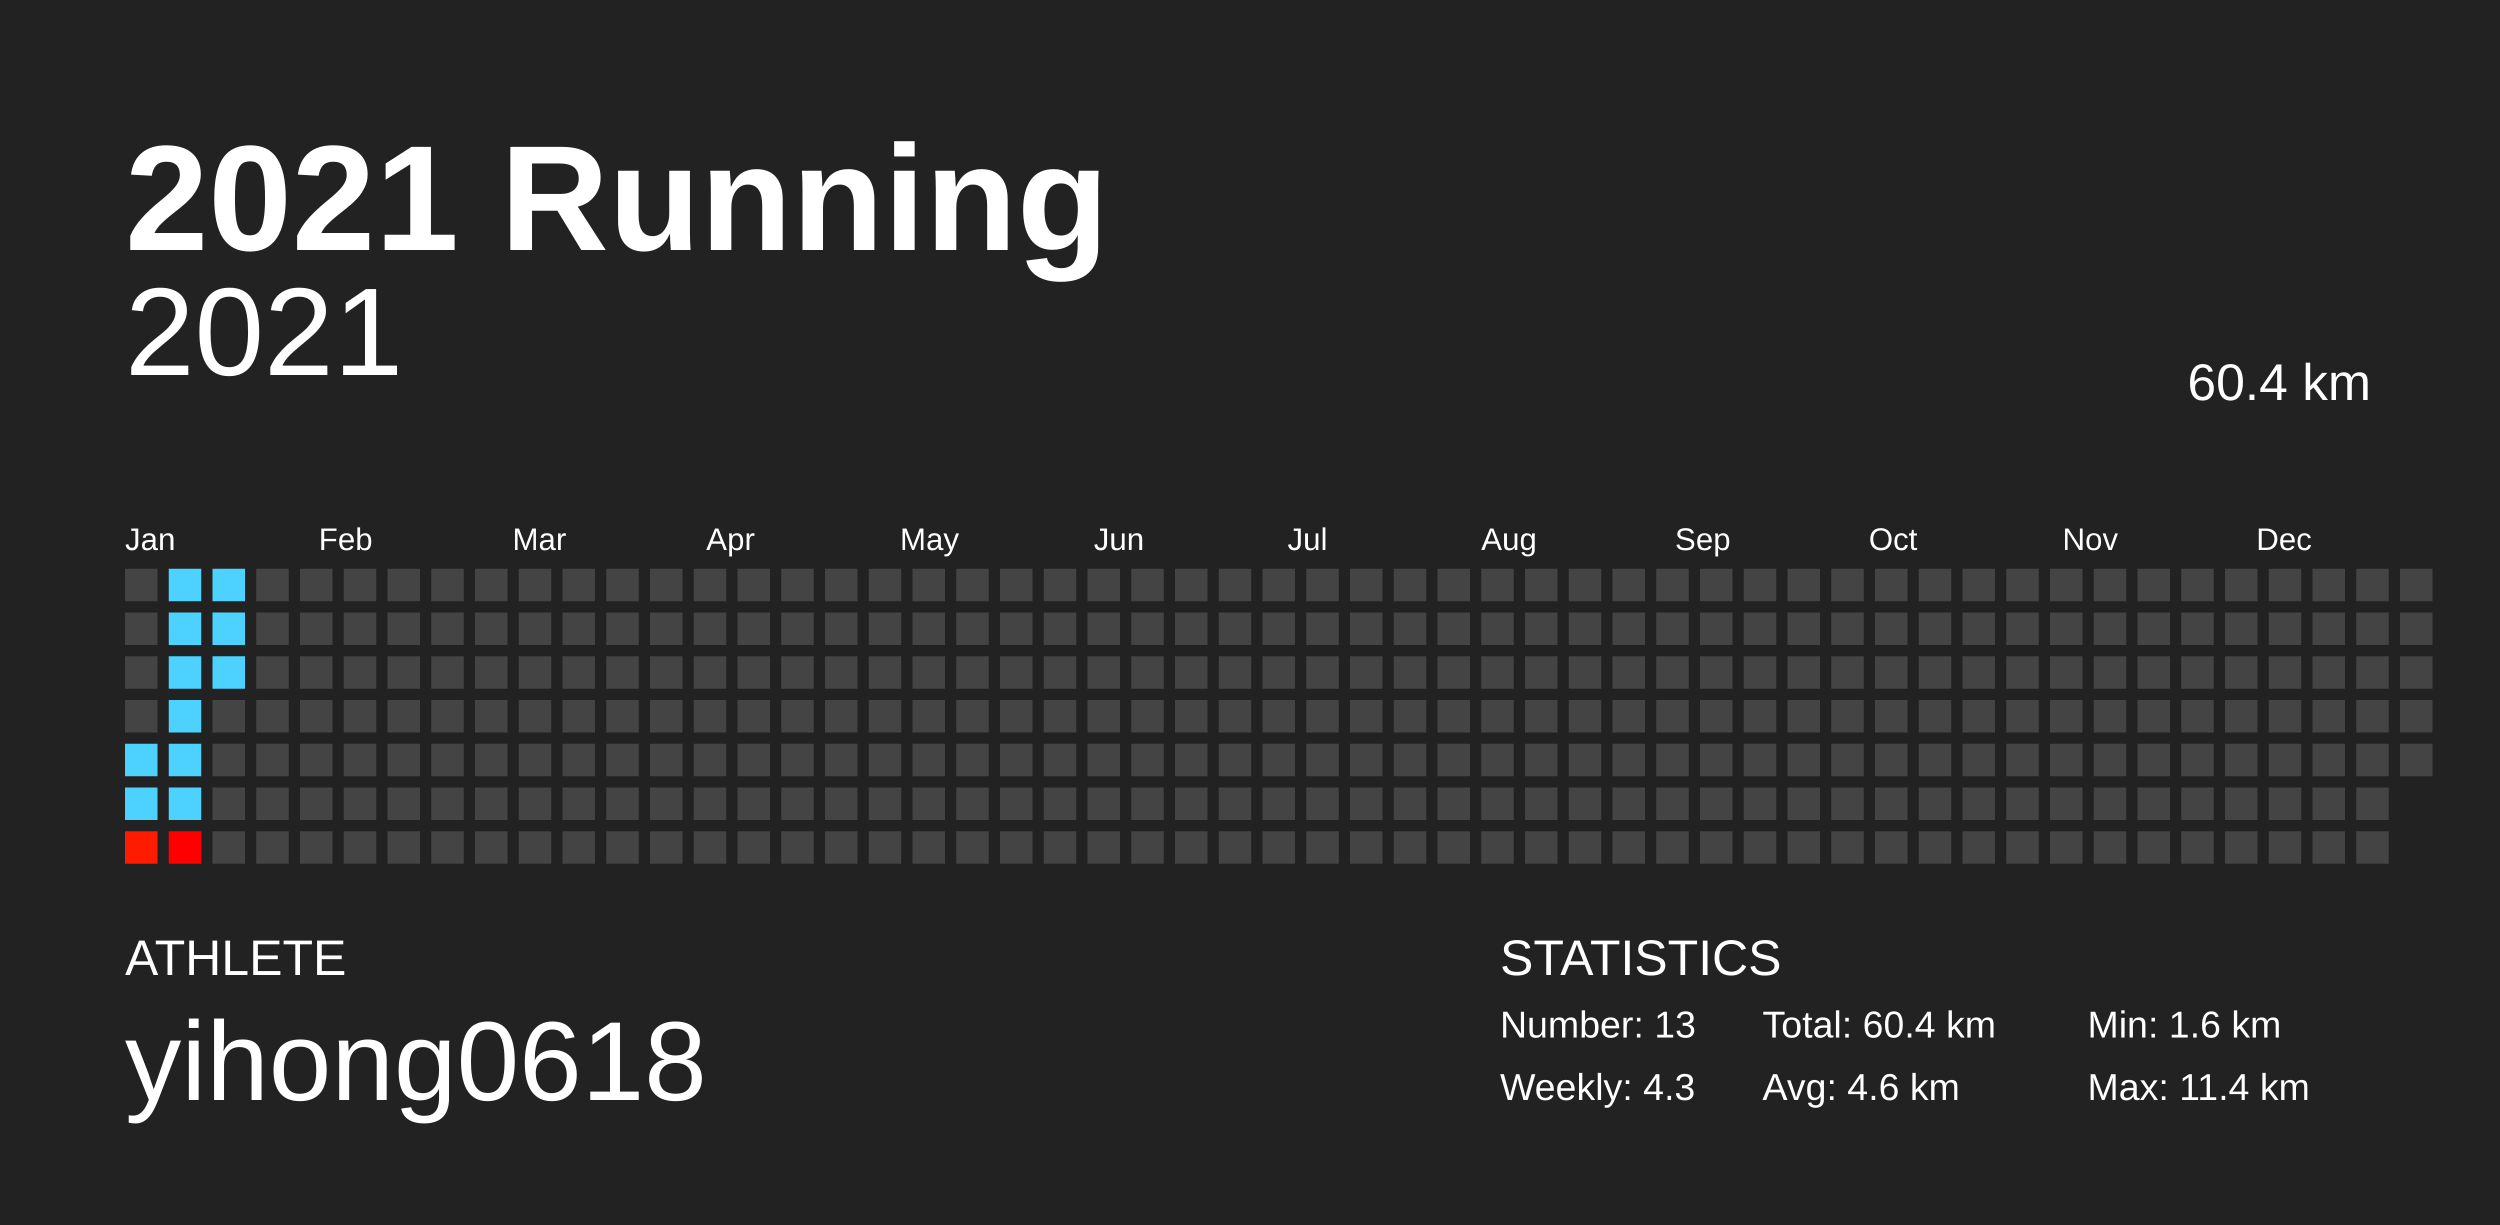
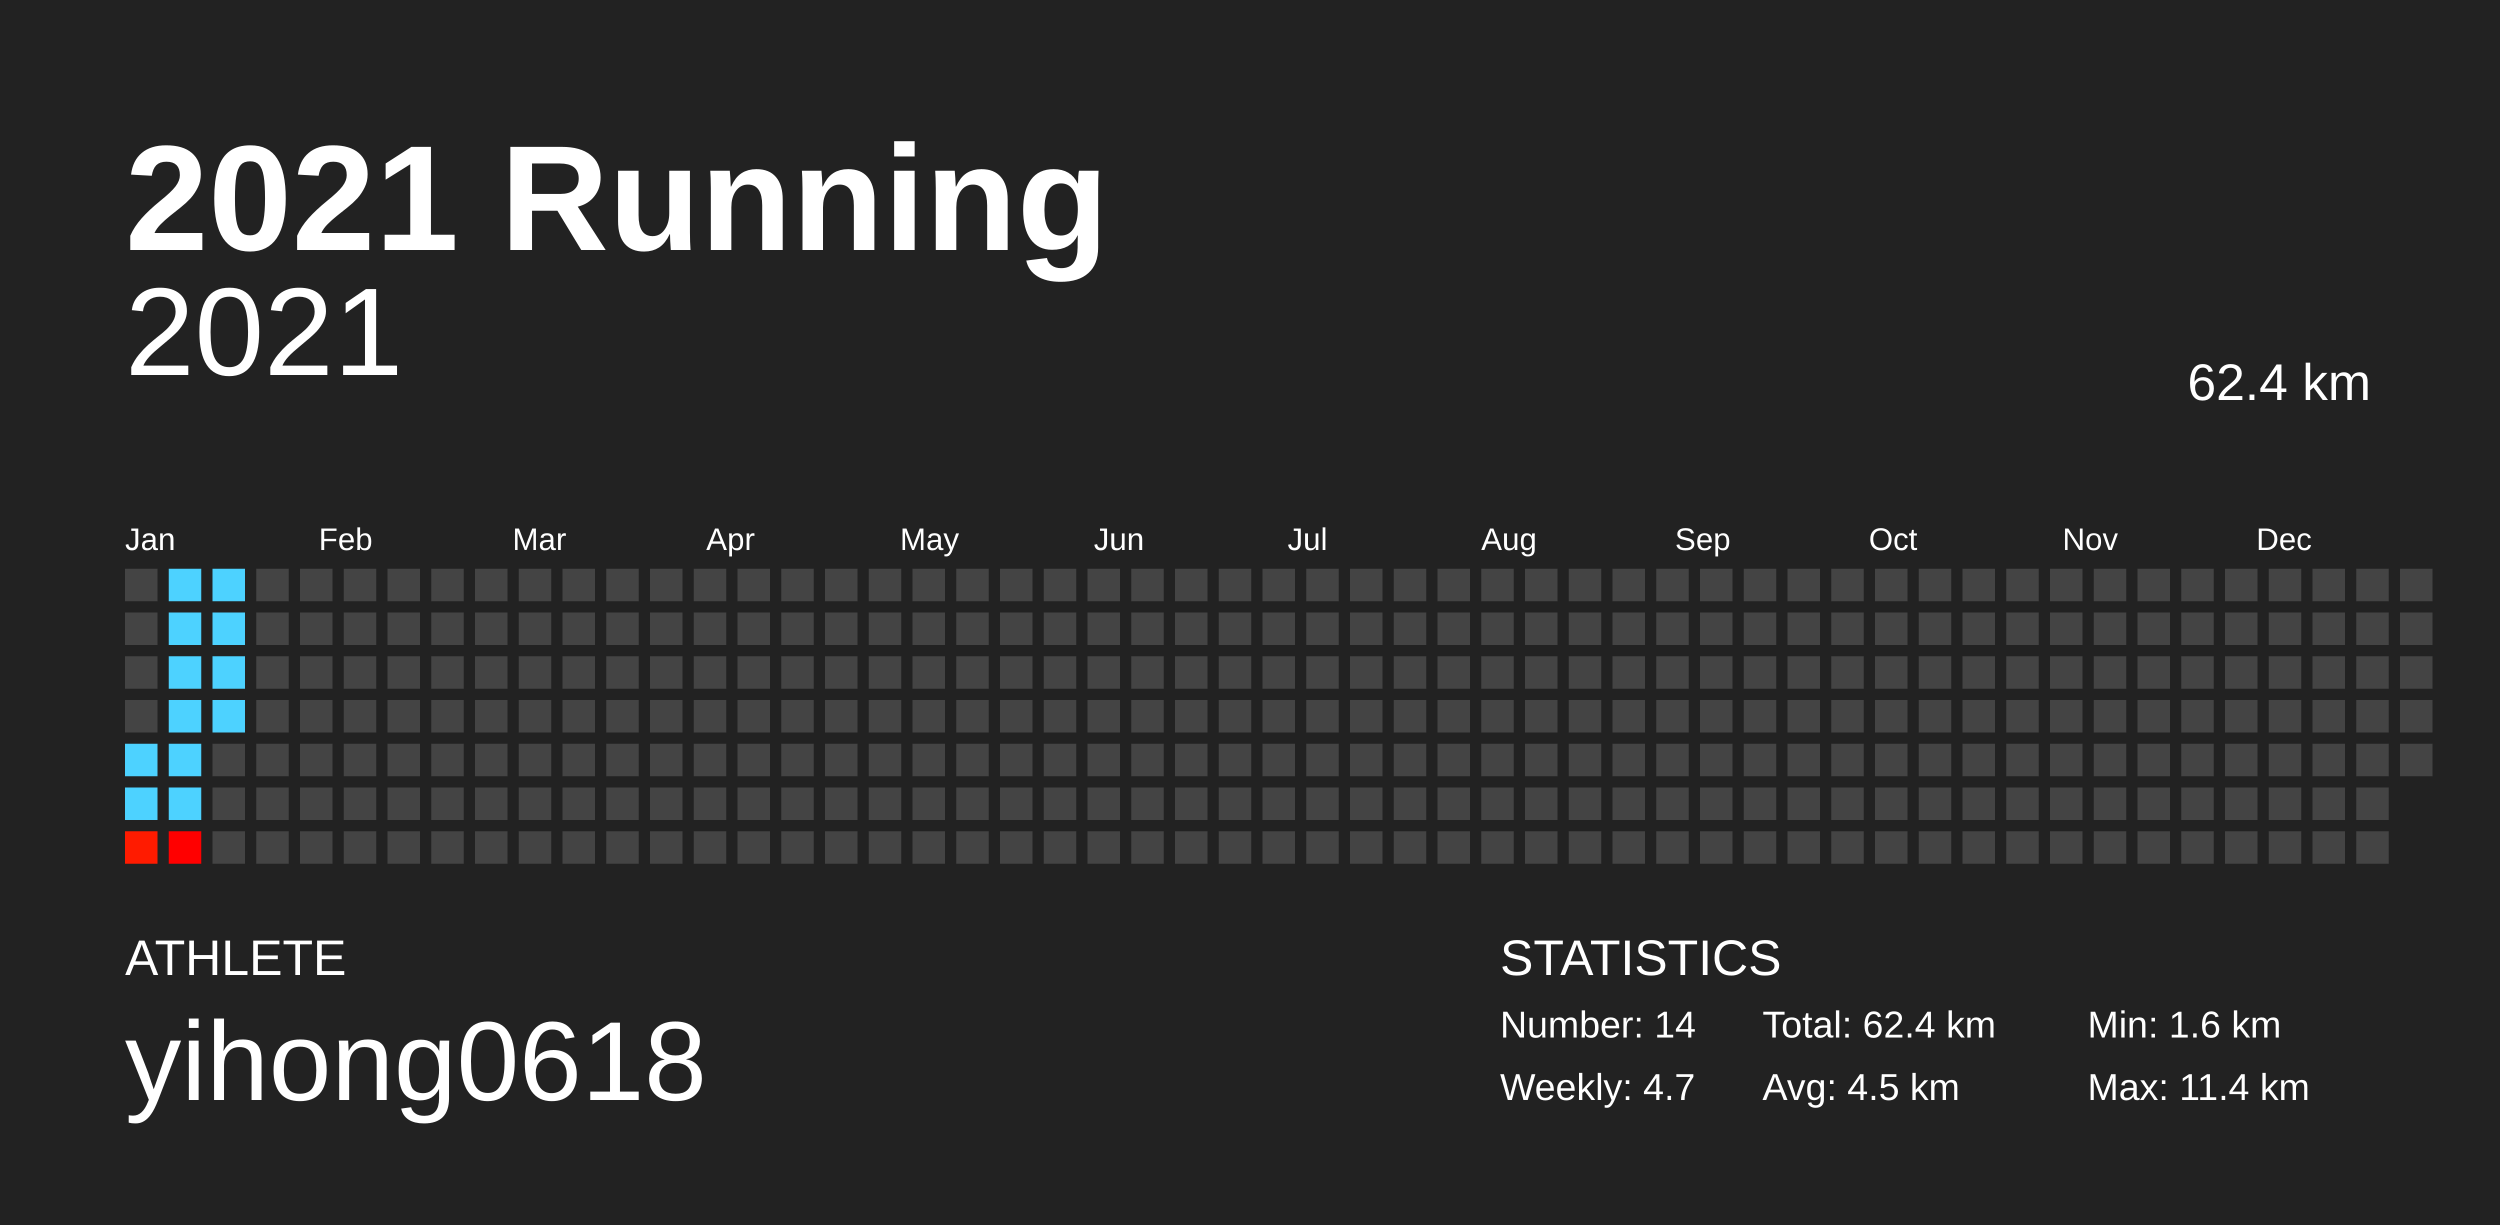
<svg xmlns="http://www.w3.org/2000/svg" baseProfile="full" height="98mm" version="1.1" viewBox="0,0,200,98" width="200mm">
  <defs />
  <rect fill="#222222" height="98" width="200" x="0" y="0" />
  <text fill="#FFFFFF" style="font-size:12px; font-family:Arial; font-weight:bold;" x="10" y="20">2021 Running</text>
  <text fill="#FFFFFF" style="font-size:4px; font-family:Arial" x="10" y="78">ATHLETE</text>
  <text fill="#FFFFFF" style="font-size:9px; font-family:Arial" x="10" y="88">yihong0618</text>
  <text fill="#FFFFFF" style="font-size:4px; font-family:Arial" x="120" y="78">STATISTICS</text>
-   <text fill="#FFFFFF" style="font-size:3px; font-family:Arial" x="120" y="83">Number: 13</text>
-   <text fill="#FFFFFF" style="font-size:3px; font-family:Arial" x="120" y="88">Weekly: 4.3</text>
-   <text fill="#FFFFFF" style="font-size:3px; font-family:Arial" x="141" y="83">Total: 60.4 km</text>
-   <text fill="#FFFFFF" style="font-size:3px; font-family:Arial" x="141" y="88">Avg: 4.6 km</text>
+   <text fill="#FFFFFF" style="font-size:3px; font-family:Arial" x="120" y="83">Number: 14</text>
+   <text fill="#FFFFFF" style="font-size:3px; font-family:Arial" x="120" y="88">Weekly: 4.7</text>
+   <text fill="#FFFFFF" style="font-size:3px; font-family:Arial" x="141" y="83">Total: 62.4 km</text>
+   <text fill="#FFFFFF" style="font-size:3px; font-family:Arial" x="141" y="88">Avg: 4.5 km</text>
  <text fill="#FFFFFF" style="font-size:3px; font-family:Arial" x="167" y="83">Min: 1.6 km</text>
  <text fill="#FFFFFF" style="font-size:3px; font-family:Arial" x="167" y="88">Max: 11.4 km</text>
  <text alignment-baseline="hanging" fill="#FFFFFF" style="font-size:10.0px; font-family:Arial;" x="10" y="30">2021</text>
-   <text alignment-baseline="hanging" fill="#FFFFFF" style="font-size:4.125px; font-family:Arial;" x="175" y="32">60.4 km</text>
+   <text alignment-baseline="hanging" fill="#FFFFFF" style="font-size:4.125px; font-family:Arial;" x="175" y="32">62.4 km</text>
  <text fill="#FFFFFF" style="font-size:2.5px; font-family:Arial" x="10.0" y="44">Jan</text>
  <text fill="#FFFFFF" style="font-size:2.5px; font-family:Arial" x="25.5" y="44">Feb</text>
  <text fill="#FFFFFF" style="font-size:2.5px; font-family:Arial" x="41.0" y="44">Mar</text>
  <text fill="#FFFFFF" style="font-size:2.5px; font-family:Arial" x="56.5" y="44">Apr</text>
  <text fill="#FFFFFF" style="font-size:2.5px; font-family:Arial" x="72.0" y="44">May</text>
  <text fill="#FFFFFF" style="font-size:2.5px; font-family:Arial" x="87.5" y="44">Jun</text>
  <text fill="#FFFFFF" style="font-size:2.5px; font-family:Arial" x="103.0" y="44">Jul</text>
  <text fill="#FFFFFF" style="font-size:2.5px; font-family:Arial" x="118.5" y="44">Aug</text>
  <text fill="#FFFFFF" style="font-size:2.5px; font-family:Arial" x="134.0" y="44">Sep</text>
  <text fill="#FFFFFF" style="font-size:2.5px; font-family:Arial" x="149.5" y="44">Oct</text>
  <text fill="#FFFFFF" style="font-size:2.5px; font-family:Arial" x="165.0" y="44">Nov</text>
  <text fill="#FFFFFF" style="font-size:2.5px; font-family:Arial" x="180.5" y="44">Dec</text>
  <rect fill="#444444" height="2.6" width="2.6" x="10.0" y="45.5" />
  <rect fill="#444444" height="2.6" width="2.6" x="10.0" y="49.0" />
  <rect fill="#444444" height="2.6" width="2.6" x="10.0" y="52.5" />
  <rect fill="#444444" height="2.6" width="2.6" x="10.0" y="56.0" />
  <rect fill="#4dd2ff" height="2.6" width="2.6" x="10.0" y="59.5" />
  <rect fill="#4dd2ff" height="2.6" width="2.6" x="10.0" y="63.0" />
  <rect fill="#ff1b00" height="2.6" width="2.6" x="10.0" y="66.5" />
  <rect fill="#4dd2ff" height="2.6" width="2.6" x="13.5" y="45.5" />
  <rect fill="#4dd2ff" height="2.6" width="2.6" x="13.5" y="49.0" />
  <rect fill="#4dd2ff" height="2.6" width="2.6" x="13.5" y="52.5" />
  <rect fill="#4dd2ff" height="2.6" width="2.6" x="13.5" y="56.0" />
  <rect fill="#4dd2ff" height="2.6" width="2.6" x="13.5" y="59.5" />
  <rect fill="#4dd2ff" height="2.6" width="2.6" x="13.5" y="63.0" />
  <rect fill="#ff0000" height="2.6" width="2.6" x="13.5" y="66.5" />
  <rect fill="#4dd2ff" height="2.6" width="2.6" x="17.0" y="45.5" />
  <rect fill="#4dd2ff" height="2.6" width="2.6" x="17.0" y="49.0" />
  <rect fill="#4dd2ff" height="2.6" width="2.6" x="17.0" y="52.5" />
-   <rect fill="#444444" height="2.6" width="2.6" x="17.0" y="56.0" />
+   <rect fill="#4dd2ff" height="2.6" width="2.6" x="17.0" y="56.0" />
  <rect fill="#444444" height="2.6" width="2.6" x="17.0" y="59.5" />
  <rect fill="#444444" height="2.6" width="2.6" x="17.0" y="63.0" />
  <rect fill="#444444" height="2.6" width="2.6" x="17.0" y="66.5" />
  <rect fill="#444444" height="2.6" width="2.6" x="20.5" y="45.5" />
  <rect fill="#444444" height="2.6" width="2.6" x="20.5" y="49.0" />
  <rect fill="#444444" height="2.6" width="2.6" x="20.5" y="52.5" />
  <rect fill="#444444" height="2.6" width="2.6" x="20.5" y="56.0" />
  <rect fill="#444444" height="2.6" width="2.6" x="20.5" y="59.5" />
  <rect fill="#444444" height="2.6" width="2.6" x="20.5" y="63.0" />
  <rect fill="#444444" height="2.6" width="2.6" x="20.5" y="66.5" />
  <rect fill="#444444" height="2.6" width="2.6" x="24.0" y="45.5" />
  <rect fill="#444444" height="2.6" width="2.6" x="24.0" y="49.0" />
  <rect fill="#444444" height="2.6" width="2.6" x="24.0" y="52.5" />
  <rect fill="#444444" height="2.6" width="2.6" x="24.0" y="56.0" />
  <rect fill="#444444" height="2.6" width="2.6" x="24.0" y="59.5" />
  <rect fill="#444444" height="2.6" width="2.6" x="24.0" y="63.0" />
  <rect fill="#444444" height="2.6" width="2.6" x="24.0" y="66.5" />
  <rect fill="#444444" height="2.6" width="2.6" x="27.5" y="45.5" />
  <rect fill="#444444" height="2.6" width="2.6" x="27.5" y="49.0" />
  <rect fill="#444444" height="2.6" width="2.6" x="27.5" y="52.5" />
  <rect fill="#444444" height="2.6" width="2.6" x="27.5" y="56.0" />
  <rect fill="#444444" height="2.6" width="2.6" x="27.5" y="59.5" />
  <rect fill="#444444" height="2.6" width="2.6" x="27.5" y="63.0" />
  <rect fill="#444444" height="2.6" width="2.6" x="27.5" y="66.5" />
  <rect fill="#444444" height="2.6" width="2.6" x="31.0" y="45.5" />
  <rect fill="#444444" height="2.6" width="2.6" x="31.0" y="49.0" />
  <rect fill="#444444" height="2.6" width="2.6" x="31.0" y="52.5" />
  <rect fill="#444444" height="2.6" width="2.6" x="31.0" y="56.0" />
  <rect fill="#444444" height="2.6" width="2.6" x="31.0" y="59.5" />
  <rect fill="#444444" height="2.6" width="2.6" x="31.0" y="63.0" />
  <rect fill="#444444" height="2.6" width="2.6" x="31.0" y="66.5" />
  <rect fill="#444444" height="2.6" width="2.6" x="34.5" y="45.5" />
  <rect fill="#444444" height="2.6" width="2.6" x="34.5" y="49.0" />
  <rect fill="#444444" height="2.6" width="2.6" x="34.5" y="52.5" />
  <rect fill="#444444" height="2.6" width="2.6" x="34.5" y="56.0" />
  <rect fill="#444444" height="2.6" width="2.6" x="34.5" y="59.5" />
  <rect fill="#444444" height="2.6" width="2.6" x="34.5" y="63.0" />
  <rect fill="#444444" height="2.6" width="2.6" x="34.5" y="66.5" />
  <rect fill="#444444" height="2.6" width="2.6" x="38.0" y="45.5" />
  <rect fill="#444444" height="2.6" width="2.6" x="38.0" y="49.0" />
  <rect fill="#444444" height="2.6" width="2.6" x="38.0" y="52.5" />
  <rect fill="#444444" height="2.6" width="2.6" x="38.0" y="56.0" />
  <rect fill="#444444" height="2.6" width="2.6" x="38.0" y="59.5" />
  <rect fill="#444444" height="2.6" width="2.6" x="38.0" y="63.0" />
  <rect fill="#444444" height="2.6" width="2.6" x="38.0" y="66.5" />
  <rect fill="#444444" height="2.6" width="2.6" x="41.5" y="45.5" />
  <rect fill="#444444" height="2.6" width="2.6" x="41.5" y="49.0" />
  <rect fill="#444444" height="2.6" width="2.6" x="41.5" y="52.5" />
  <rect fill="#444444" height="2.6" width="2.6" x="41.5" y="56.0" />
  <rect fill="#444444" height="2.6" width="2.6" x="41.5" y="59.5" />
  <rect fill="#444444" height="2.6" width="2.6" x="41.5" y="63.0" />
  <rect fill="#444444" height="2.6" width="2.6" x="41.5" y="66.5" />
  <rect fill="#444444" height="2.6" width="2.6" x="45.0" y="45.5" />
  <rect fill="#444444" height="2.6" width="2.6" x="45.0" y="49.0" />
  <rect fill="#444444" height="2.6" width="2.6" x="45.0" y="52.5" />
  <rect fill="#444444" height="2.6" width="2.6" x="45.0" y="56.0" />
  <rect fill="#444444" height="2.6" width="2.6" x="45.0" y="59.5" />
  <rect fill="#444444" height="2.6" width="2.6" x="45.0" y="63.0" />
  <rect fill="#444444" height="2.6" width="2.6" x="45.0" y="66.5" />
  <rect fill="#444444" height="2.6" width="2.6" x="48.5" y="45.5" />
  <rect fill="#444444" height="2.6" width="2.6" x="48.5" y="49.0" />
  <rect fill="#444444" height="2.6" width="2.6" x="48.5" y="52.5" />
  <rect fill="#444444" height="2.6" width="2.6" x="48.5" y="56.0" />
  <rect fill="#444444" height="2.6" width="2.6" x="48.5" y="59.5" />
  <rect fill="#444444" height="2.6" width="2.6" x="48.5" y="63.0" />
  <rect fill="#444444" height="2.6" width="2.6" x="48.5" y="66.5" />
  <rect fill="#444444" height="2.6" width="2.6" x="52.0" y="45.5" />
  <rect fill="#444444" height="2.6" width="2.6" x="52.0" y="49.0" />
  <rect fill="#444444" height="2.6" width="2.6" x="52.0" y="52.5" />
  <rect fill="#444444" height="2.6" width="2.6" x="52.0" y="56.0" />
  <rect fill="#444444" height="2.6" width="2.6" x="52.0" y="59.5" />
  <rect fill="#444444" height="2.6" width="2.6" x="52.0" y="63.0" />
  <rect fill="#444444" height="2.6" width="2.6" x="52.0" y="66.5" />
  <rect fill="#444444" height="2.6" width="2.6" x="55.5" y="45.5" />
  <rect fill="#444444" height="2.6" width="2.6" x="55.5" y="49.0" />
  <rect fill="#444444" height="2.6" width="2.6" x="55.5" y="52.5" />
  <rect fill="#444444" height="2.6" width="2.6" x="55.5" y="56.0" />
  <rect fill="#444444" height="2.6" width="2.6" x="55.5" y="59.5" />
  <rect fill="#444444" height="2.6" width="2.6" x="55.5" y="63.0" />
  <rect fill="#444444" height="2.6" width="2.6" x="55.5" y="66.5" />
  <rect fill="#444444" height="2.6" width="2.6" x="59.0" y="45.5" />
  <rect fill="#444444" height="2.6" width="2.6" x="59.0" y="49.0" />
  <rect fill="#444444" height="2.6" width="2.6" x="59.0" y="52.5" />
  <rect fill="#444444" height="2.6" width="2.6" x="59.0" y="56.0" />
  <rect fill="#444444" height="2.6" width="2.6" x="59.0" y="59.5" />
  <rect fill="#444444" height="2.6" width="2.6" x="59.0" y="63.0" />
  <rect fill="#444444" height="2.6" width="2.6" x="59.0" y="66.5" />
  <rect fill="#444444" height="2.6" width="2.6" x="62.5" y="45.5" />
  <rect fill="#444444" height="2.6" width="2.6" x="62.5" y="49.0" />
  <rect fill="#444444" height="2.6" width="2.6" x="62.5" y="52.5" />
  <rect fill="#444444" height="2.6" width="2.6" x="62.5" y="56.0" />
  <rect fill="#444444" height="2.6" width="2.6" x="62.5" y="59.5" />
  <rect fill="#444444" height="2.6" width="2.6" x="62.5" y="63.0" />
  <rect fill="#444444" height="2.6" width="2.6" x="62.5" y="66.5" />
  <rect fill="#444444" height="2.6" width="2.6" x="66.0" y="45.5" />
  <rect fill="#444444" height="2.6" width="2.6" x="66.0" y="49.0" />
  <rect fill="#444444" height="2.6" width="2.6" x="66.0" y="52.5" />
  <rect fill="#444444" height="2.6" width="2.6" x="66.0" y="56.0" />
  <rect fill="#444444" height="2.6" width="2.6" x="66.0" y="59.5" />
  <rect fill="#444444" height="2.6" width="2.6" x="66.0" y="63.0" />
  <rect fill="#444444" height="2.6" width="2.6" x="66.0" y="66.5" />
  <rect fill="#444444" height="2.6" width="2.6" x="69.5" y="45.5" />
  <rect fill="#444444" height="2.6" width="2.6" x="69.5" y="49.0" />
  <rect fill="#444444" height="2.6" width="2.6" x="69.5" y="52.5" />
  <rect fill="#444444" height="2.6" width="2.6" x="69.5" y="56.0" />
  <rect fill="#444444" height="2.6" width="2.6" x="69.5" y="59.5" />
  <rect fill="#444444" height="2.6" width="2.6" x="69.5" y="63.0" />
  <rect fill="#444444" height="2.6" width="2.6" x="69.5" y="66.5" />
  <rect fill="#444444" height="2.6" width="2.6" x="73.0" y="45.5" />
  <rect fill="#444444" height="2.6" width="2.6" x="73.0" y="49.0" />
  <rect fill="#444444" height="2.6" width="2.6" x="73.0" y="52.5" />
  <rect fill="#444444" height="2.6" width="2.6" x="73.0" y="56.0" />
  <rect fill="#444444" height="2.6" width="2.6" x="73.0" y="59.5" />
  <rect fill="#444444" height="2.6" width="2.6" x="73.0" y="63.0" />
  <rect fill="#444444" height="2.6" width="2.6" x="73.0" y="66.5" />
  <rect fill="#444444" height="2.6" width="2.6" x="76.5" y="45.5" />
  <rect fill="#444444" height="2.6" width="2.6" x="76.5" y="49.0" />
  <rect fill="#444444" height="2.6" width="2.6" x="76.5" y="52.5" />
  <rect fill="#444444" height="2.6" width="2.6" x="76.5" y="56.0" />
  <rect fill="#444444" height="2.6" width="2.6" x="76.5" y="59.5" />
  <rect fill="#444444" height="2.6" width="2.6" x="76.5" y="63.0" />
  <rect fill="#444444" height="2.6" width="2.6" x="76.5" y="66.5" />
  <rect fill="#444444" height="2.6" width="2.6" x="80.0" y="45.5" />
  <rect fill="#444444" height="2.6" width="2.6" x="80.0" y="49.0" />
  <rect fill="#444444" height="2.6" width="2.6" x="80.0" y="52.5" />
  <rect fill="#444444" height="2.6" width="2.6" x="80.0" y="56.0" />
  <rect fill="#444444" height="2.6" width="2.6" x="80.0" y="59.5" />
  <rect fill="#444444" height="2.6" width="2.6" x="80.0" y="63.0" />
  <rect fill="#444444" height="2.6" width="2.6" x="80.0" y="66.5" />
  <rect fill="#444444" height="2.6" width="2.6" x="83.5" y="45.5" />
  <rect fill="#444444" height="2.6" width="2.6" x="83.5" y="49.0" />
  <rect fill="#444444" height="2.6" width="2.6" x="83.5" y="52.5" />
  <rect fill="#444444" height="2.6" width="2.6" x="83.5" y="56.0" />
  <rect fill="#444444" height="2.6" width="2.6" x="83.5" y="59.5" />
  <rect fill="#444444" height="2.6" width="2.6" x="83.5" y="63.0" />
  <rect fill="#444444" height="2.6" width="2.6" x="83.5" y="66.5" />
  <rect fill="#444444" height="2.6" width="2.6" x="87.0" y="45.5" />
  <rect fill="#444444" height="2.6" width="2.6" x="87.0" y="49.0" />
  <rect fill="#444444" height="2.6" width="2.6" x="87.0" y="52.5" />
  <rect fill="#444444" height="2.6" width="2.6" x="87.0" y="56.0" />
  <rect fill="#444444" height="2.6" width="2.6" x="87.0" y="59.5" />
  <rect fill="#444444" height="2.6" width="2.6" x="87.0" y="63.0" />
  <rect fill="#444444" height="2.6" width="2.6" x="87.0" y="66.5" />
  <rect fill="#444444" height="2.6" width="2.6" x="90.5" y="45.5" />
  <rect fill="#444444" height="2.6" width="2.6" x="90.5" y="49.0" />
  <rect fill="#444444" height="2.6" width="2.6" x="90.5" y="52.5" />
  <rect fill="#444444" height="2.6" width="2.6" x="90.5" y="56.0" />
  <rect fill="#444444" height="2.6" width="2.6" x="90.5" y="59.5" />
  <rect fill="#444444" height="2.6" width="2.6" x="90.5" y="63.0" />
  <rect fill="#444444" height="2.6" width="2.6" x="90.5" y="66.5" />
  <rect fill="#444444" height="2.6" width="2.6" x="94.0" y="45.5" />
  <rect fill="#444444" height="2.6" width="2.6" x="94.0" y="49.0" />
  <rect fill="#444444" height="2.6" width="2.6" x="94.0" y="52.5" />
  <rect fill="#444444" height="2.6" width="2.6" x="94.0" y="56.0" />
  <rect fill="#444444" height="2.6" width="2.6" x="94.0" y="59.5" />
  <rect fill="#444444" height="2.6" width="2.6" x="94.0" y="63.0" />
  <rect fill="#444444" height="2.6" width="2.6" x="94.0" y="66.5" />
  <rect fill="#444444" height="2.6" width="2.6" x="97.5" y="45.5" />
  <rect fill="#444444" height="2.6" width="2.6" x="97.5" y="49.0" />
  <rect fill="#444444" height="2.6" width="2.6" x="97.5" y="52.5" />
  <rect fill="#444444" height="2.6" width="2.6" x="97.5" y="56.0" />
  <rect fill="#444444" height="2.6" width="2.6" x="97.5" y="59.5" />
  <rect fill="#444444" height="2.6" width="2.6" x="97.5" y="63.0" />
  <rect fill="#444444" height="2.6" width="2.6" x="97.5" y="66.5" />
  <rect fill="#444444" height="2.6" width="2.6" x="101.0" y="45.5" />
  <rect fill="#444444" height="2.6" width="2.6" x="101.0" y="49.0" />
  <rect fill="#444444" height="2.6" width="2.6" x="101.0" y="52.5" />
  <rect fill="#444444" height="2.6" width="2.6" x="101.0" y="56.0" />
  <rect fill="#444444" height="2.6" width="2.6" x="101.0" y="59.5" />
  <rect fill="#444444" height="2.6" width="2.6" x="101.0" y="63.0" />
  <rect fill="#444444" height="2.6" width="2.6" x="101.0" y="66.5" />
  <rect fill="#444444" height="2.6" width="2.6" x="104.5" y="45.5" />
  <rect fill="#444444" height="2.6" width="2.6" x="104.5" y="49.0" />
  <rect fill="#444444" height="2.6" width="2.6" x="104.5" y="52.5" />
  <rect fill="#444444" height="2.6" width="2.6" x="104.5" y="56.0" />
  <rect fill="#444444" height="2.6" width="2.6" x="104.5" y="59.5" />
  <rect fill="#444444" height="2.6" width="2.6" x="104.5" y="63.0" />
  <rect fill="#444444" height="2.6" width="2.6" x="104.5" y="66.5" />
  <rect fill="#444444" height="2.6" width="2.6" x="108.0" y="45.5" />
  <rect fill="#444444" height="2.6" width="2.6" x="108.0" y="49.0" />
  <rect fill="#444444" height="2.6" width="2.6" x="108.0" y="52.5" />
  <rect fill="#444444" height="2.6" width="2.6" x="108.0" y="56.0" />
  <rect fill="#444444" height="2.6" width="2.6" x="108.0" y="59.5" />
  <rect fill="#444444" height="2.6" width="2.6" x="108.0" y="63.0" />
  <rect fill="#444444" height="2.6" width="2.6" x="108.0" y="66.5" />
  <rect fill="#444444" height="2.6" width="2.6" x="111.5" y="45.5" />
  <rect fill="#444444" height="2.6" width="2.6" x="111.5" y="49.0" />
  <rect fill="#444444" height="2.6" width="2.6" x="111.5" y="52.5" />
  <rect fill="#444444" height="2.6" width="2.6" x="111.5" y="56.0" />
  <rect fill="#444444" height="2.6" width="2.6" x="111.5" y="59.5" />
  <rect fill="#444444" height="2.6" width="2.6" x="111.5" y="63.0" />
  <rect fill="#444444" height="2.6" width="2.6" x="111.5" y="66.5" />
  <rect fill="#444444" height="2.6" width="2.6" x="115.0" y="45.5" />
  <rect fill="#444444" height="2.6" width="2.6" x="115.0" y="49.0" />
  <rect fill="#444444" height="2.6" width="2.6" x="115.0" y="52.5" />
  <rect fill="#444444" height="2.6" width="2.6" x="115.0" y="56.0" />
  <rect fill="#444444" height="2.6" width="2.6" x="115.0" y="59.5" />
  <rect fill="#444444" height="2.6" width="2.6" x="115.0" y="63.0" />
  <rect fill="#444444" height="2.6" width="2.6" x="115.0" y="66.5" />
  <rect fill="#444444" height="2.6" width="2.6" x="118.5" y="45.5" />
  <rect fill="#444444" height="2.6" width="2.6" x="118.5" y="49.0" />
  <rect fill="#444444" height="2.6" width="2.6" x="118.5" y="52.5" />
  <rect fill="#444444" height="2.6" width="2.6" x="118.5" y="56.0" />
  <rect fill="#444444" height="2.6" width="2.6" x="118.5" y="59.5" />
  <rect fill="#444444" height="2.6" width="2.6" x="118.5" y="63.0" />
  <rect fill="#444444" height="2.6" width="2.6" x="118.5" y="66.5" />
  <rect fill="#444444" height="2.6" width="2.6" x="122.0" y="45.5" />
  <rect fill="#444444" height="2.6" width="2.6" x="122.0" y="49.0" />
  <rect fill="#444444" height="2.6" width="2.6" x="122.0" y="52.5" />
  <rect fill="#444444" height="2.6" width="2.6" x="122.0" y="56.0" />
  <rect fill="#444444" height="2.6" width="2.6" x="122.0" y="59.5" />
  <rect fill="#444444" height="2.6" width="2.6" x="122.0" y="63.0" />
  <rect fill="#444444" height="2.6" width="2.6" x="122.0" y="66.5" />
  <rect fill="#444444" height="2.6" width="2.6" x="125.5" y="45.5" />
  <rect fill="#444444" height="2.6" width="2.6" x="125.5" y="49.0" />
  <rect fill="#444444" height="2.6" width="2.6" x="125.5" y="52.5" />
  <rect fill="#444444" height="2.6" width="2.6" x="125.5" y="56.0" />
  <rect fill="#444444" height="2.6" width="2.6" x="125.5" y="59.5" />
  <rect fill="#444444" height="2.6" width="2.6" x="125.5" y="63.0" />
  <rect fill="#444444" height="2.6" width="2.6" x="125.5" y="66.5" />
  <rect fill="#444444" height="2.6" width="2.6" x="129.0" y="45.5" />
  <rect fill="#444444" height="2.6" width="2.6" x="129.0" y="49.0" />
  <rect fill="#444444" height="2.6" width="2.6" x="129.0" y="52.5" />
  <rect fill="#444444" height="2.6" width="2.6" x="129.0" y="56.0" />
  <rect fill="#444444" height="2.6" width="2.6" x="129.0" y="59.5" />
  <rect fill="#444444" height="2.6" width="2.6" x="129.0" y="63.0" />
  <rect fill="#444444" height="2.6" width="2.6" x="129.0" y="66.5" />
  <rect fill="#444444" height="2.6" width="2.6" x="132.5" y="45.5" />
  <rect fill="#444444" height="2.6" width="2.6" x="132.5" y="49.0" />
  <rect fill="#444444" height="2.6" width="2.6" x="132.5" y="52.5" />
  <rect fill="#444444" height="2.6" width="2.6" x="132.5" y="56.0" />
  <rect fill="#444444" height="2.6" width="2.6" x="132.5" y="59.5" />
  <rect fill="#444444" height="2.6" width="2.6" x="132.5" y="63.0" />
  <rect fill="#444444" height="2.6" width="2.6" x="132.5" y="66.5" />
  <rect fill="#444444" height="2.6" width="2.6" x="136.0" y="45.5" />
  <rect fill="#444444" height="2.6" width="2.6" x="136.0" y="49.0" />
  <rect fill="#444444" height="2.6" width="2.6" x="136.0" y="52.5" />
  <rect fill="#444444" height="2.6" width="2.6" x="136.0" y="56.0" />
  <rect fill="#444444" height="2.6" width="2.6" x="136.0" y="59.5" />
  <rect fill="#444444" height="2.6" width="2.6" x="136.0" y="63.0" />
  <rect fill="#444444" height="2.6" width="2.6" x="136.0" y="66.5" />
  <rect fill="#444444" height="2.6" width="2.6" x="139.5" y="45.5" />
  <rect fill="#444444" height="2.6" width="2.6" x="139.5" y="49.0" />
  <rect fill="#444444" height="2.6" width="2.6" x="139.5" y="52.5" />
  <rect fill="#444444" height="2.6" width="2.6" x="139.5" y="56.0" />
  <rect fill="#444444" height="2.6" width="2.6" x="139.5" y="59.5" />
  <rect fill="#444444" height="2.6" width="2.6" x="139.5" y="63.0" />
  <rect fill="#444444" height="2.6" width="2.6" x="139.5" y="66.5" />
  <rect fill="#444444" height="2.6" width="2.6" x="143.0" y="45.5" />
  <rect fill="#444444" height="2.6" width="2.6" x="143.0" y="49.0" />
  <rect fill="#444444" height="2.6" width="2.6" x="143.0" y="52.5" />
  <rect fill="#444444" height="2.6" width="2.6" x="143.0" y="56.0" />
  <rect fill="#444444" height="2.6" width="2.6" x="143.0" y="59.5" />
  <rect fill="#444444" height="2.6" width="2.6" x="143.0" y="63.0" />
  <rect fill="#444444" height="2.6" width="2.6" x="143.0" y="66.5" />
  <rect fill="#444444" height="2.6" width="2.6" x="146.5" y="45.5" />
  <rect fill="#444444" height="2.6" width="2.6" x="146.5" y="49.0" />
  <rect fill="#444444" height="2.6" width="2.6" x="146.5" y="52.5" />
  <rect fill="#444444" height="2.6" width="2.6" x="146.5" y="56.0" />
  <rect fill="#444444" height="2.6" width="2.6" x="146.5" y="59.5" />
  <rect fill="#444444" height="2.6" width="2.6" x="146.5" y="63.0" />
  <rect fill="#444444" height="2.6" width="2.6" x="146.5" y="66.5" />
  <rect fill="#444444" height="2.6" width="2.6" x="150.0" y="45.5" />
  <rect fill="#444444" height="2.6" width="2.6" x="150.0" y="49.0" />
  <rect fill="#444444" height="2.6" width="2.6" x="150.0" y="52.5" />
  <rect fill="#444444" height="2.6" width="2.6" x="150.0" y="56.0" />
  <rect fill="#444444" height="2.6" width="2.6" x="150.0" y="59.5" />
  <rect fill="#444444" height="2.6" width="2.6" x="150.0" y="63.0" />
  <rect fill="#444444" height="2.6" width="2.6" x="150.0" y="66.5" />
  <rect fill="#444444" height="2.6" width="2.6" x="153.5" y="45.5" />
  <rect fill="#444444" height="2.6" width="2.6" x="153.5" y="49.0" />
  <rect fill="#444444" height="2.6" width="2.6" x="153.5" y="52.5" />
  <rect fill="#444444" height="2.6" width="2.6" x="153.5" y="56.0" />
  <rect fill="#444444" height="2.6" width="2.6" x="153.5" y="59.5" />
  <rect fill="#444444" height="2.6" width="2.6" x="153.5" y="63.0" />
  <rect fill="#444444" height="2.6" width="2.6" x="153.5" y="66.5" />
  <rect fill="#444444" height="2.6" width="2.6" x="157.0" y="45.5" />
  <rect fill="#444444" height="2.6" width="2.6" x="157.0" y="49.0" />
  <rect fill="#444444" height="2.6" width="2.6" x="157.0" y="52.5" />
  <rect fill="#444444" height="2.6" width="2.6" x="157.0" y="56.0" />
  <rect fill="#444444" height="2.6" width="2.6" x="157.0" y="59.5" />
  <rect fill="#444444" height="2.6" width="2.6" x="157.0" y="63.0" />
  <rect fill="#444444" height="2.6" width="2.6" x="157.0" y="66.5" />
  <rect fill="#444444" height="2.6" width="2.6" x="160.5" y="45.5" />
  <rect fill="#444444" height="2.6" width="2.6" x="160.5" y="49.0" />
  <rect fill="#444444" height="2.6" width="2.6" x="160.5" y="52.5" />
  <rect fill="#444444" height="2.6" width="2.6" x="160.5" y="56.0" />
  <rect fill="#444444" height="2.6" width="2.6" x="160.5" y="59.5" />
  <rect fill="#444444" height="2.6" width="2.6" x="160.5" y="63.0" />
  <rect fill="#444444" height="2.6" width="2.6" x="160.5" y="66.5" />
  <rect fill="#444444" height="2.6" width="2.6" x="164.0" y="45.5" />
  <rect fill="#444444" height="2.6" width="2.6" x="164.0" y="49.0" />
  <rect fill="#444444" height="2.6" width="2.6" x="164.0" y="52.5" />
  <rect fill="#444444" height="2.6" width="2.6" x="164.0" y="56.0" />
  <rect fill="#444444" height="2.6" width="2.6" x="164.0" y="59.5" />
  <rect fill="#444444" height="2.6" width="2.6" x="164.0" y="63.0" />
  <rect fill="#444444" height="2.6" width="2.6" x="164.0" y="66.5" />
  <rect fill="#444444" height="2.6" width="2.6" x="167.5" y="45.5" />
  <rect fill="#444444" height="2.6" width="2.6" x="167.5" y="49.0" />
  <rect fill="#444444" height="2.6" width="2.6" x="167.5" y="52.5" />
  <rect fill="#444444" height="2.6" width="2.6" x="167.5" y="56.0" />
  <rect fill="#444444" height="2.6" width="2.6" x="167.5" y="59.5" />
  <rect fill="#444444" height="2.6" width="2.6" x="167.5" y="63.0" />
  <rect fill="#444444" height="2.6" width="2.6" x="167.5" y="66.5" />
  <rect fill="#444444" height="2.6" width="2.6" x="171.0" y="45.5" />
  <rect fill="#444444" height="2.6" width="2.6" x="171.0" y="49.0" />
  <rect fill="#444444" height="2.6" width="2.6" x="171.0" y="52.5" />
  <rect fill="#444444" height="2.6" width="2.6" x="171.0" y="56.0" />
  <rect fill="#444444" height="2.6" width="2.6" x="171.0" y="59.5" />
  <rect fill="#444444" height="2.6" width="2.6" x="171.0" y="63.0" />
  <rect fill="#444444" height="2.6" width="2.6" x="171.0" y="66.5" />
  <rect fill="#444444" height="2.6" width="2.6" x="174.5" y="45.5" />
  <rect fill="#444444" height="2.6" width="2.6" x="174.5" y="49.0" />
  <rect fill="#444444" height="2.6" width="2.6" x="174.5" y="52.5" />
  <rect fill="#444444" height="2.6" width="2.6" x="174.5" y="56.0" />
  <rect fill="#444444" height="2.6" width="2.6" x="174.5" y="59.5" />
  <rect fill="#444444" height="2.6" width="2.6" x="174.5" y="63.0" />
  <rect fill="#444444" height="2.6" width="2.6" x="174.5" y="66.5" />
  <rect fill="#444444" height="2.6" width="2.6" x="178.0" y="45.5" />
  <rect fill="#444444" height="2.6" width="2.6" x="178.0" y="49.0" />
  <rect fill="#444444" height="2.6" width="2.6" x="178.0" y="52.5" />
  <rect fill="#444444" height="2.6" width="2.6" x="178.0" y="56.0" />
  <rect fill="#444444" height="2.6" width="2.6" x="178.0" y="59.5" />
  <rect fill="#444444" height="2.6" width="2.6" x="178.0" y="63.0" />
  <rect fill="#444444" height="2.6" width="2.6" x="178.0" y="66.5" />
  <rect fill="#444444" height="2.6" width="2.6" x="181.5" y="45.5" />
  <rect fill="#444444" height="2.6" width="2.6" x="181.5" y="49.0" />
  <rect fill="#444444" height="2.6" width="2.6" x="181.5" y="52.5" />
  <rect fill="#444444" height="2.6" width="2.6" x="181.5" y="56.0" />
  <rect fill="#444444" height="2.6" width="2.6" x="181.5" y="59.5" />
  <rect fill="#444444" height="2.6" width="2.6" x="181.5" y="63.0" />
  <rect fill="#444444" height="2.6" width="2.6" x="181.5" y="66.5" />
  <rect fill="#444444" height="2.6" width="2.6" x="185.0" y="45.5" />
  <rect fill="#444444" height="2.6" width="2.6" x="185.0" y="49.0" />
  <rect fill="#444444" height="2.6" width="2.6" x="185.0" y="52.5" />
  <rect fill="#444444" height="2.6" width="2.6" x="185.0" y="56.0" />
  <rect fill="#444444" height="2.6" width="2.6" x="185.0" y="59.5" />
  <rect fill="#444444" height="2.6" width="2.6" x="185.0" y="63.0" />
  <rect fill="#444444" height="2.6" width="2.6" x="185.0" y="66.5" />
  <rect fill="#444444" height="2.6" width="2.6" x="188.5" y="45.5" />
  <rect fill="#444444" height="2.6" width="2.6" x="188.5" y="49.0" />
  <rect fill="#444444" height="2.6" width="2.6" x="188.5" y="52.5" />
  <rect fill="#444444" height="2.6" width="2.6" x="188.5" y="56.0" />
  <rect fill="#444444" height="2.6" width="2.6" x="188.5" y="59.5" />
  <rect fill="#444444" height="2.6" width="2.6" x="188.5" y="63.0" />
  <rect fill="#444444" height="2.6" width="2.6" x="188.5" y="66.5" />
  <rect fill="#444444" height="2.6" width="2.6" x="192.0" y="45.5" />
  <rect fill="#444444" height="2.6" width="2.6" x="192.0" y="49.0" />
  <rect fill="#444444" height="2.6" width="2.6" x="192.0" y="52.5" />
  <rect fill="#444444" height="2.6" width="2.6" x="192.0" y="56.0" />
  <rect fill="#444444" height="2.6" width="2.6" x="192.0" y="59.5" />
</svg>
